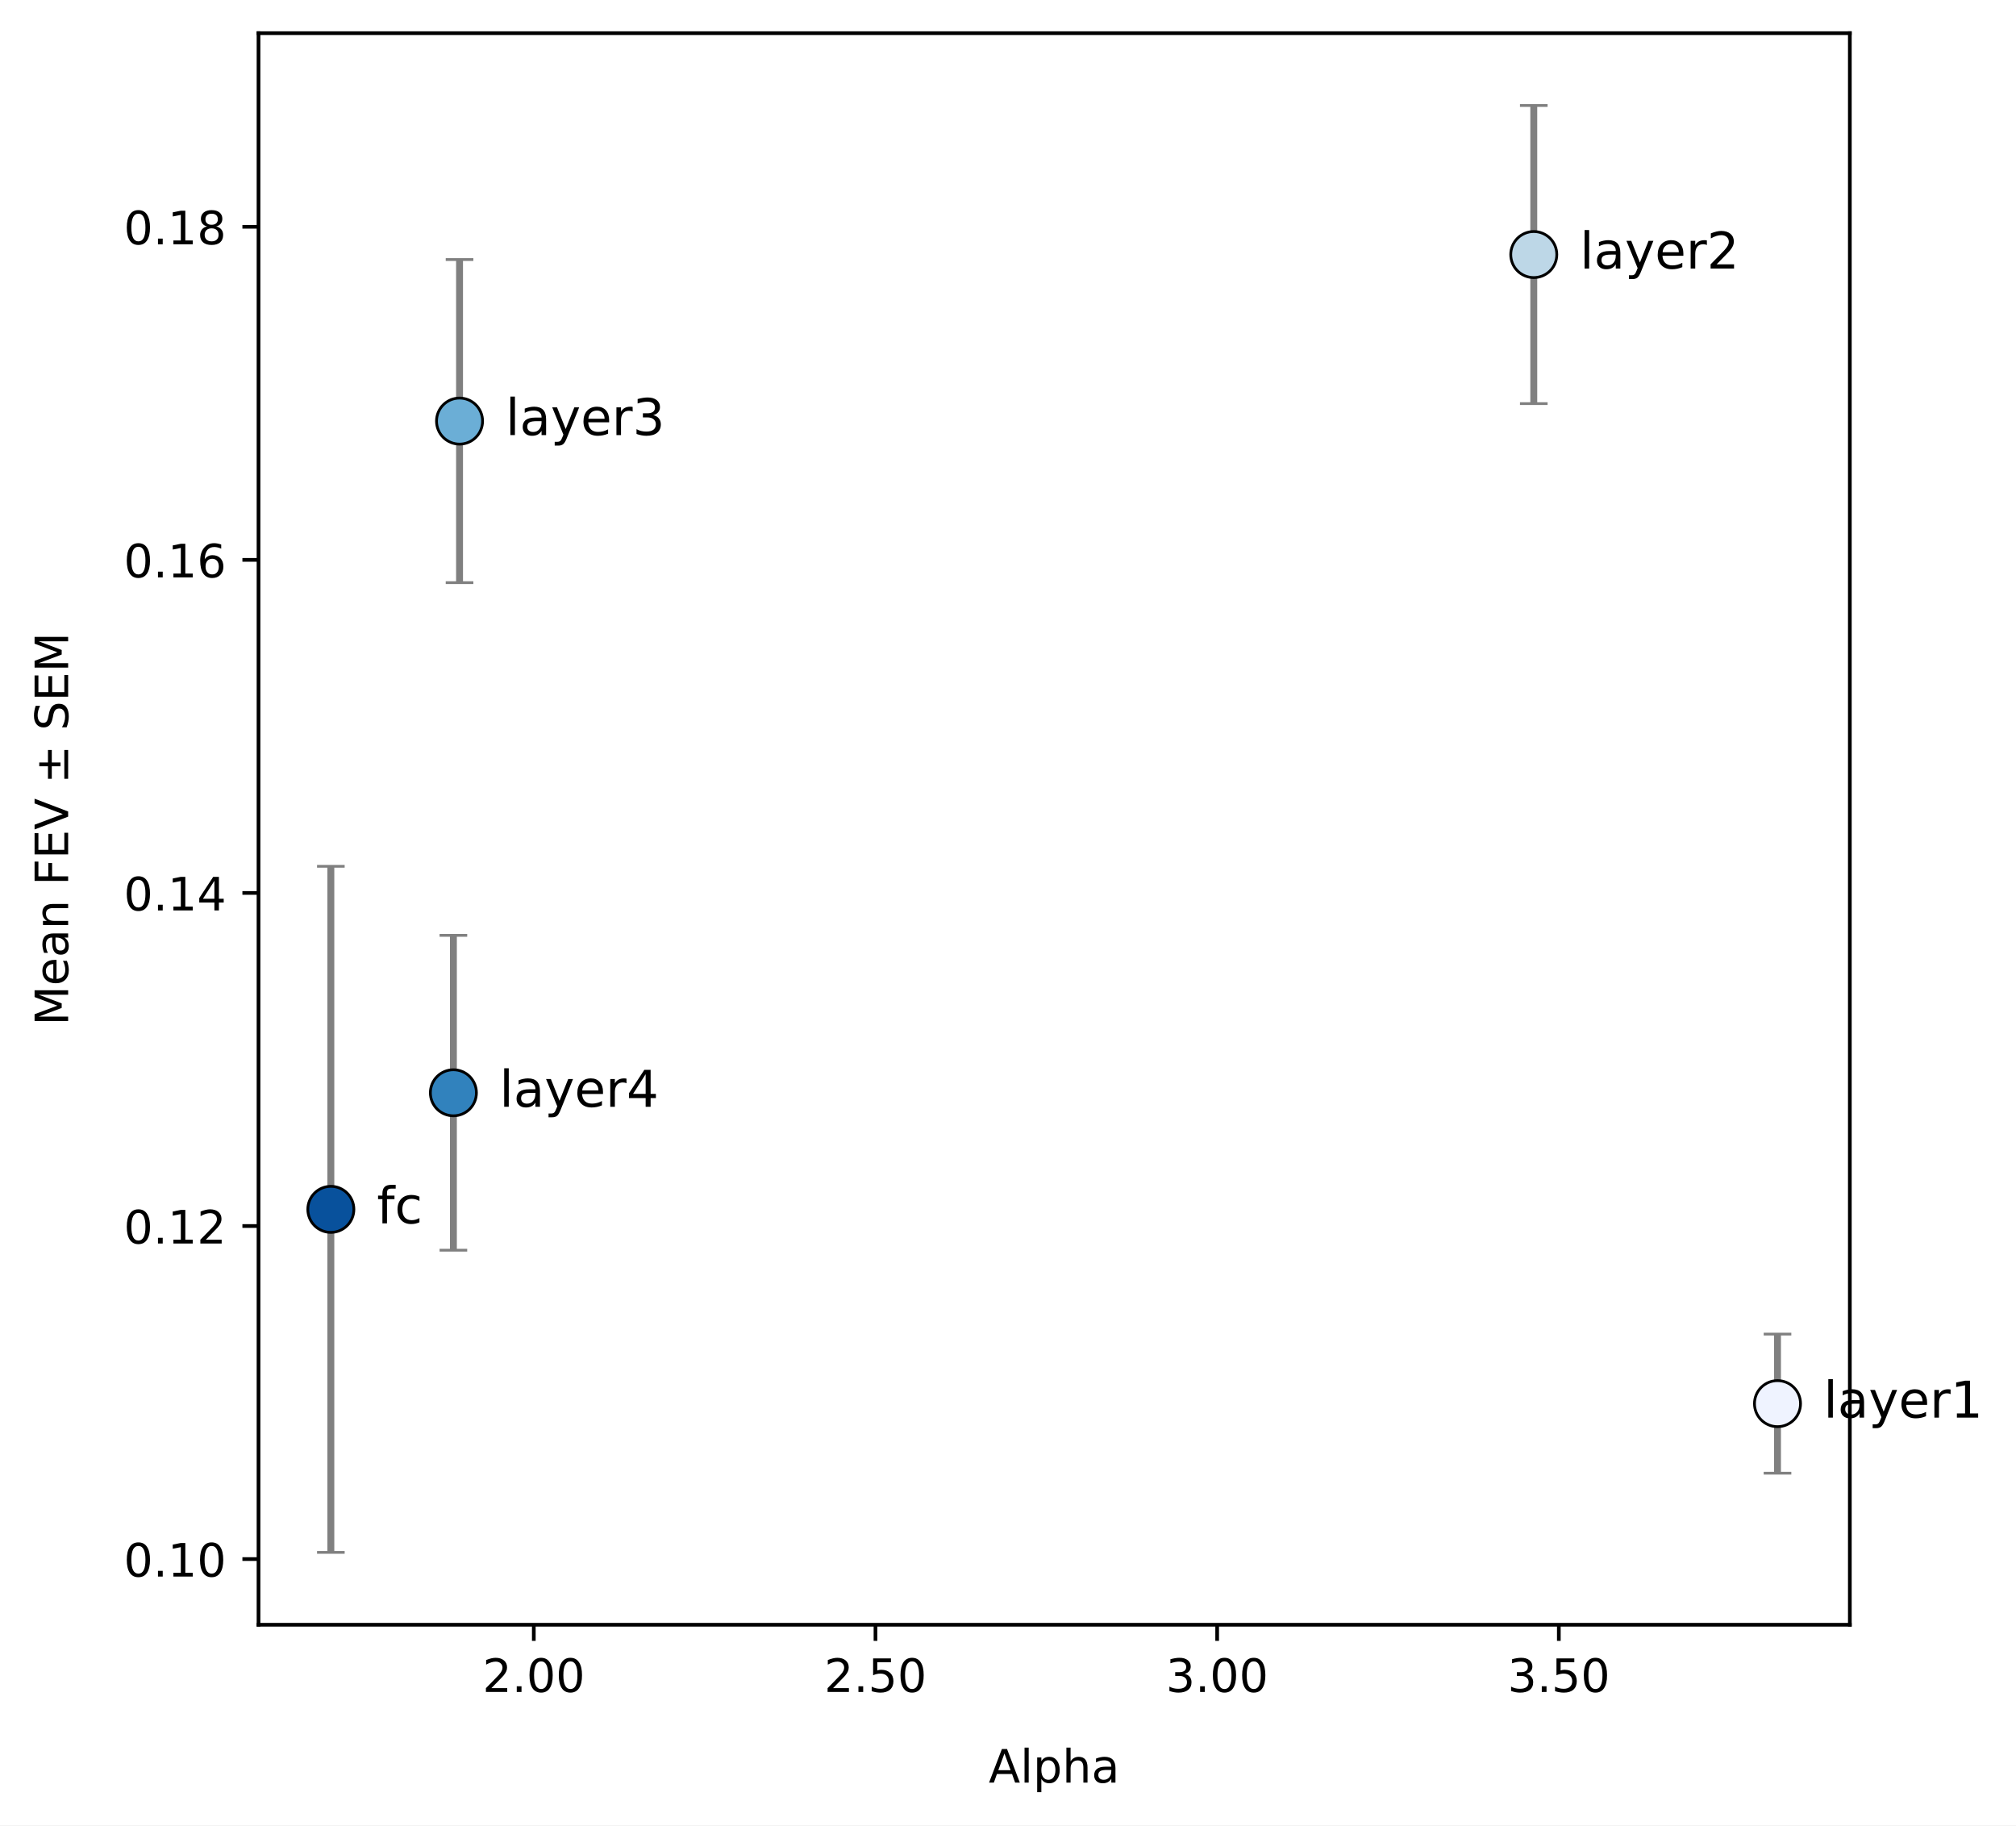
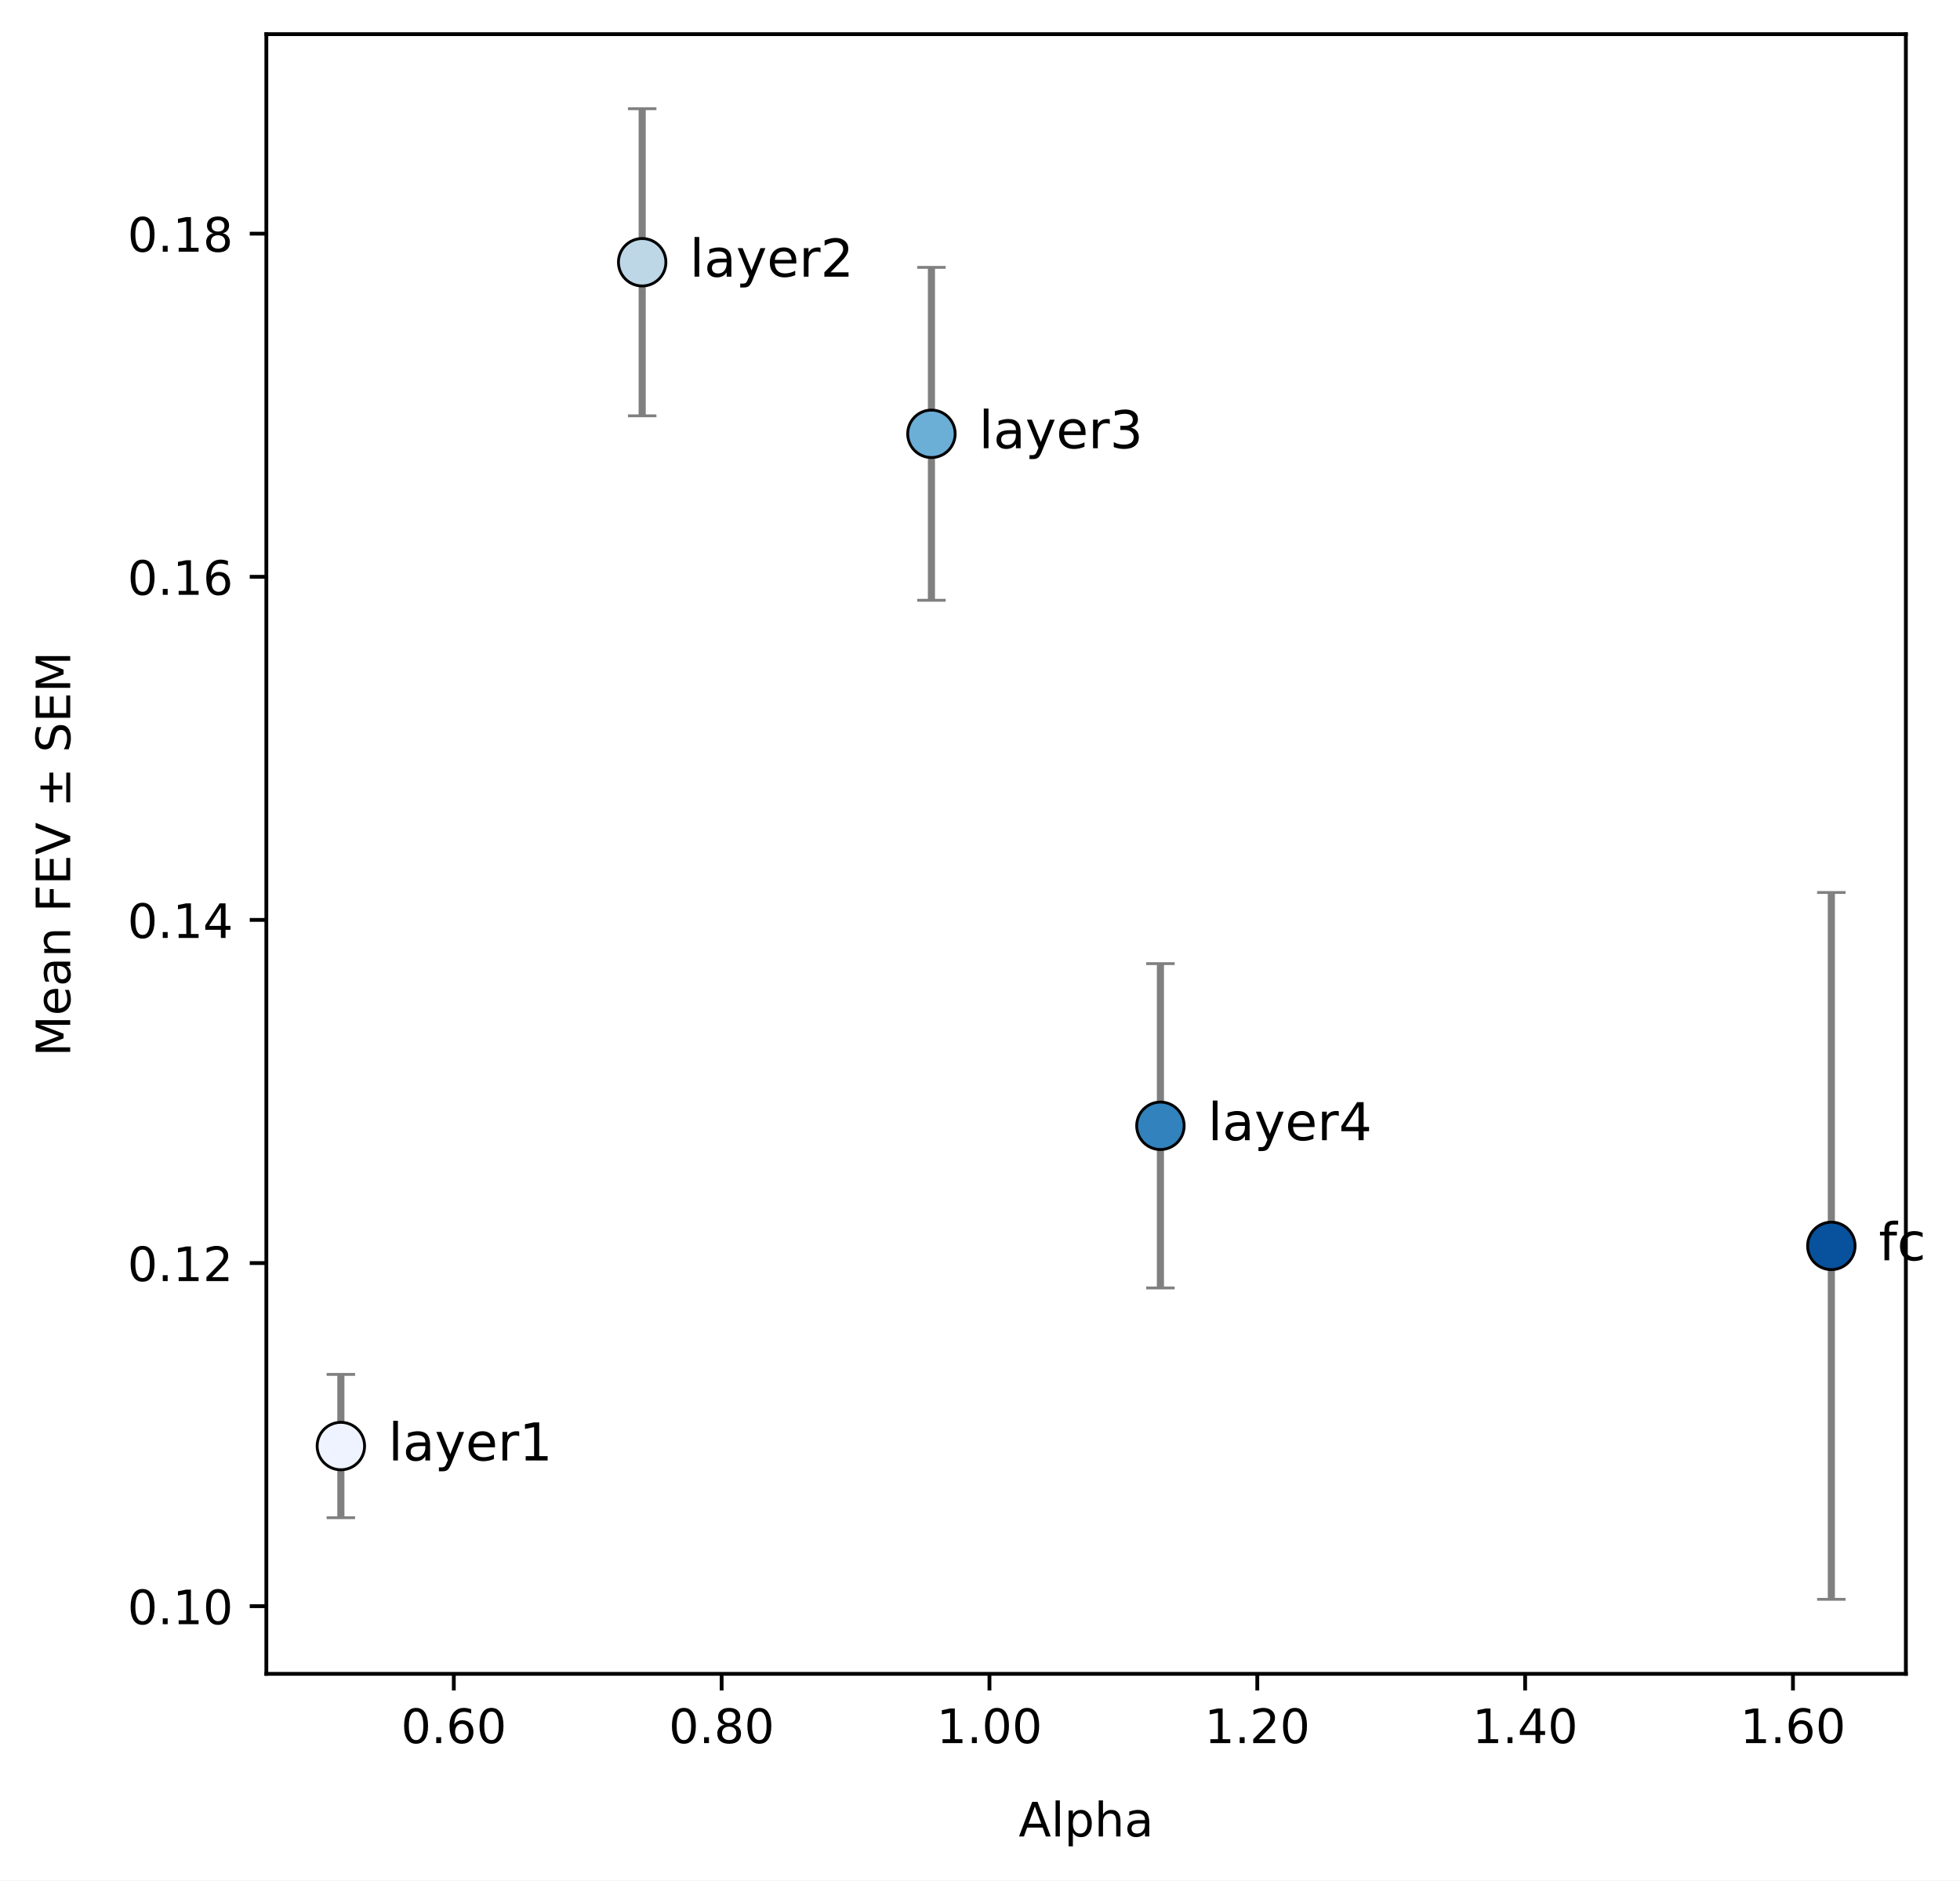
- <svg xmlns="http://www.w3.org/2000/svg" xmlns:xlink="http://www.w3.org/1999/xlink" width="437.831pt" height="396.356pt" viewBox="0 0 437.831 396.356" version="1.1">
+ <svg xmlns="http://www.w3.org/2000/svg" xmlns:xlink="http://www.w3.org/1999/xlink" width="413.155pt" height="396.356pt" viewBox="0 0 413.155 396.356" version="1.1">
  <defs>
    <style type="text/css">*{stroke-linejoin: round; stroke-linecap: butt}</style>
  </defs>
  <g id="figure_1">
    <g id="patch_1">
-       <path d="M 0 396.356  L 437.831 396.356  L 437.831 0  L 0 0  z " style="fill: #ffffff" />
+       <path d="M 0 396.356  L 413.155 396.356  L 413.155 0  L 0 0  z " style="fill: #ffffff" />
    </g>
    <g id="axes_1">
      <g id="patch_2">
        <path d="M 56.144 352.8  L 401.744 352.8  L 401.744 7.2  L 56.144 7.2  z " style="fill: #ffffff" />
      </g>
      <g id="matplotlib.axis_1">
        <g id="xtick_1">
          <g id="line2d_1">
            <defs>
-               <path id="m7435d69218" d="M 0 0  L 0 3.5  " style="stroke: #000000; stroke-width: 0.8" />
+               <path id="m29ac98812d" d="M 0 0  L 0 3.5  " style="stroke: #000000; stroke-width: 0.8" />
            </defs>
            <g>
-               <use xlink:href="#m7435d69218" x="115.93" y="352.8" style="stroke: #000000; stroke-width: 0.8" />
+               <use xlink:href="#m29ac98812d" x="95.659" y="352.8" style="stroke: #000000; stroke-width: 0.8" />
            </g>
          </g>
          <g id="text_1">
-             <g transform="translate(104.7975 367.3984) scale(0.1 -0.1)">
+             <g transform="translate(84.52596 367.3984) scale(0.1 -0.1)">
+               <defs>
+                 <path id="DejaVuSans-30" d="M 2034 4250  Q 1547 4250 1301 3770  Q 1056 3291 1056 2328  Q 1056 1369 1301 889  Q 1547 409 2034 409  Q 2525 409 2770 889  Q 3016 1369 3016 2328  Q 3016 3291 2770 3770  Q 2525 4250 2034 4250  z M 2034 4750  Q 2819 4750 3233 4129  Q 3647 3509 3647 2328  Q 3647 1150 3233 529  Q 2819 -91 2034 -91  Q 1250 -91 836 529  Q 422 1150 422 2328  Q 422 3509 836 4129  Q 1250 4750 2034 4750  z " transform="scale(0.015625)" />
+                 <path id="DejaVuSans-2e" d="M 684 794  L 1344 794  L 1344 0  L 684 0  L 684 794  z " transform="scale(0.015625)" />
+                 <path id="DejaVuSans-36" d="M 2113 2584  Q 1688 2584 1439 2293  Q 1191 2003 1191 1497  Q 1191 994 1439 701  Q 1688 409 2113 409  Q 2538 409 2786 701  Q 3034 994 3034 1497  Q 3034 2003 2786 2293  Q 2538 2584 2113 2584  z M 3366 4563  L 3366 3988  Q 3128 4100 2886 4159  Q 2644 4219 2406 4219  Q 1781 4219 1451 3797  Q 1122 3375 1075 2522  Q 1259 2794 1537 2939  Q 1816 3084 2150 3084  Q 2853 3084 3261 2657  Q 3669 2231 3669 1497  Q 3669 778 3244 343  Q 2819 -91 2113 -91  Q 1303 -91 875 529  Q 447 1150 447 2328  Q 447 3434 972 4092  Q 1497 4750 2381 4750  Q 2619 4750 2861 4703  Q 3103 4656 3366 4563  z " transform="scale(0.015625)" />
+               </defs>
+               <use xlink:href="#DejaVuSans-30" />
+               <use xlink:href="#DejaVuSans-2e" x="63.623" />
+               <use xlink:href="#DejaVuSans-36" x="95.41" />
+               <use xlink:href="#DejaVuSans-30" x="159.033" />
+             </g>
+           </g>
+         </g>
+         <g id="xtick_2">
+           <g id="line2d_2">
+             <g>
+               <use xlink:href="#m29ac98812d" x="152.116" y="352.8" style="stroke: #000000; stroke-width: 0.8" />
+             </g>
+           </g>
+           <g id="text_2">
+             <g transform="translate(140.9827 367.3984) scale(0.1 -0.1)">
+               <defs>
+                 <path id="DejaVuSans-38" d="M 2034 2216  Q 1584 2216 1326 1975  Q 1069 1734 1069 1313  Q 1069 891 1326 650  Q 1584 409 2034 409  Q 2484 409 2743 651  Q 3003 894 3003 1313  Q 3003 1734 2745 1975  Q 2488 2216 2034 2216  z M 1403 2484  Q 997 2584 770 2862  Q 544 3141 544 3541  Q 544 4100 942 4425  Q 1341 4750 2034 4750  Q 2731 4750 3128 4425  Q 3525 4100 3525 3541  Q 3525 3141 3298 2862  Q 3072 2584 2669 2484  Q 3125 2378 3379 2068  Q 3634 1759 3634 1313  Q 3634 634 3220 271  Q 2806 -91 2034 -91  Q 1263 -91 848 271  Q 434 634 434 1313  Q 434 1759 690 2068  Q 947 2378 1403 2484  z M 1172 3481  Q 1172 3119 1398 2916  Q 1625 2713 2034 2713  Q 2441 2713 2670 2916  Q 2900 3119 2900 3481  Q 2900 3844 2670 4047  Q 2441 4250 2034 4250  Q 1625 4250 1398 4047  Q 1172 3844 1172 3481  z " transform="scale(0.015625)" />
+               </defs>
+               <use xlink:href="#DejaVuSans-30" />
+               <use xlink:href="#DejaVuSans-2e" x="63.623" />
+               <use xlink:href="#DejaVuSans-38" x="95.41" />
+               <use xlink:href="#DejaVuSans-30" x="159.033" />
+             </g>
+           </g>
+         </g>
+         <g id="xtick_3">
+           <g id="line2d_3">
+             <g>
+               <use xlink:href="#m29ac98812d" x="208.572" y="352.8" style="stroke: #000000; stroke-width: 0.8" />
+             </g>
+           </g>
+           <g id="text_3">
+             <g transform="translate(197.4395 367.3984) scale(0.1 -0.1)">
+               <defs>
+                 <path id="DejaVuSans-31" d="M 794 531  L 1825 531  L 1825 4091  L 703 3866  L 703 4441  L 1819 4666  L 2450 4666  L 2450 531  L 3481 531  L 3481 0  L 794 0  L 794 531  z " transform="scale(0.015625)" />
+               </defs>
+               <use xlink:href="#DejaVuSans-31" />
+               <use xlink:href="#DejaVuSans-2e" x="63.623" />
+               <use xlink:href="#DejaVuSans-30" x="95.41" />
+               <use xlink:href="#DejaVuSans-30" x="159.033" />
+             </g>
+           </g>
+         </g>
+         <g id="xtick_4">
+           <g id="line2d_4">
+             <g>
+               <use xlink:href="#m29ac98812d" x="265.029" y="352.8" style="stroke: #000000; stroke-width: 0.8" />
+             </g>
+           </g>
+           <g id="text_4">
+             <g transform="translate(253.8962 367.3984) scale(0.1 -0.1)">
              <defs>
                <path id="DejaVuSans-32" d="M 1228 531  L 3431 531  L 3431 0  L 469 0  L 469 531  Q 828 903 1448 1529  Q 2069 2156 2228 2338  Q 2531 2678 2651 2914  Q 2772 3150 2772 3378  Q 2772 3750 2511 3984  Q 2250 4219 1831 4219  Q 1534 4219 1204 4116  Q 875 4013 500 3803  L 500 4441  Q 881 4594 1212 4672  Q 1544 4750 1819 4750  Q 2544 4750 2975 4387  Q 3406 4025 3406 3419  Q 3406 3131 3298 2873  Q 3191 2616 2906 2266  Q 2828 2175 2409 1742  Q 1991 1309 1228 531  z " transform="scale(0.015625)" />
-                 <path id="DejaVuSans-2e" d="M 684 794  L 1344 794  L 1344 0  L 684 0  L 684 794  z " transform="scale(0.015625)" />
-                 <path id="DejaVuSans-30" d="M 2034 4250  Q 1547 4250 1301 3770  Q 1056 3291 1056 2328  Q 1056 1369 1301 889  Q 1547 409 2034 409  Q 2525 409 2770 889  Q 3016 1369 3016 2328  Q 3016 3291 2770 3770  Q 2525 4250 2034 4250  z M 2034 4750  Q 2819 4750 3233 4129  Q 3647 3509 3647 2328  Q 3647 1150 3233 529  Q 2819 -91 2034 -91  Q 1250 -91 836 529  Q 422 1150 422 2328  Q 422 3509 836 4129  Q 1250 4750 2034 4750  z " transform="scale(0.015625)" />
              </defs>
-               <use xlink:href="#DejaVuSans-32" />
-               <use xlink:href="#DejaVuSans-2e" x="63.623" />
-               <use xlink:href="#DejaVuSans-30" x="95.41" />
-               <use xlink:href="#DejaVuSans-30" x="159.033" />
-             </g>
-           </g>
-         </g>
-         <g id="xtick_2">
-           <g id="line2d_2">
-             <g>
-               <use xlink:href="#m7435d69218" x="190.135" y="352.8" style="stroke: #000000; stroke-width: 0.8" />
-             </g>
-           </g>
-           <g id="text_2">
-             <g transform="translate(179.002 367.3984) scale(0.1 -0.1)">
+               <use xlink:href="#DejaVuSans-31" />
+               <use xlink:href="#DejaVuSans-2e" x="63.623" />
+               <use xlink:href="#DejaVuSans-32" x="95.41" />
+               <use xlink:href="#DejaVuSans-30" x="159.033" />
+             </g>
+           </g>
+         </g>
+         <g id="xtick_5">
+           <g id="line2d_5">
+             <g>
+               <use xlink:href="#m29ac98812d" x="321.486" y="352.8" style="stroke: #000000; stroke-width: 0.8" />
+             </g>
+           </g>
+           <g id="text_5">
+             <g transform="translate(310.353 367.3984) scale(0.1 -0.1)">
              <defs>
-                 <path id="DejaVuSans-35" d="M 691 4666  L 3169 4666  L 3169 4134  L 1269 4134  L 1269 2991  Q 1406 3038 1543 3061  Q 1681 3084 1819 3084  Q 2600 3084 3056 2656  Q 3513 2228 3513 1497  Q 3513 744 3044 326  Q 2575 -91 1722 -91  Q 1428 -91 1123 -41  Q 819 9 494 109  L 494 744  Q 775 591 1075 516  Q 1375 441 1709 441  Q 2250 441 2565 725  Q 2881 1009 2881 1497  Q 2881 1984 2565 2268  Q 2250 2553 1709 2553  Q 1456 2553 1204 2497  Q 953 2441 691 2322  L 691 4666  z " transform="scale(0.015625)" />
+                 <path id="DejaVuSans-34" d="M 2419 4116  L 825 1625  L 2419 1625  L 2419 4116  z M 2253 4666  L 3047 4666  L 3047 1625  L 3713 1625  L 3713 1100  L 3047 1100  L 3047 0  L 2419 0  L 2419 1100  L 313 1100  L 313 1709  L 2253 4666  z " transform="scale(0.015625)" />
              </defs>
-               <use xlink:href="#DejaVuSans-32" />
-               <use xlink:href="#DejaVuSans-2e" x="63.623" />
-               <use xlink:href="#DejaVuSans-35" x="95.41" />
-               <use xlink:href="#DejaVuSans-30" x="159.033" />
-             </g>
-           </g>
-         </g>
-         <g id="xtick_3">
-           <g id="line2d_3">
-             <g>
-               <use xlink:href="#m7435d69218" x="264.339" y="352.8" style="stroke: #000000; stroke-width: 0.8" />
-             </g>
-           </g>
-           <g id="text_3">
-             <g transform="translate(253.2065 367.3984) scale(0.1 -0.1)">
-               <defs>
-                 <path id="DejaVuSans-33" d="M 2597 2516  Q 3050 2419 3304 2112  Q 3559 1806 3559 1356  Q 3559 666 3084 287  Q 2609 -91 1734 -91  Q 1441 -91 1130 -33  Q 819 25 488 141  L 488 750  Q 750 597 1062 519  Q 1375 441 1716 441  Q 2309 441 2620 675  Q 2931 909 2931 1356  Q 2931 1769 2642 2001  Q 2353 2234 1838 2234  L 1294 2234  L 1294 2753  L 1863 2753  Q 2328 2753 2575 2939  Q 2822 3125 2822 3475  Q 2822 3834 2567 4026  Q 2313 4219 1838 4219  Q 1578 4219 1281 4162  Q 984 4106 628 3988  L 628 4550  Q 988 4650 1302 4700  Q 1616 4750 1894 4750  Q 2613 4750 3031 4423  Q 3450 4097 3450 3541  Q 3450 3153 3228 2886  Q 3006 2619 2597 2516  z " transform="scale(0.015625)" />
-               </defs>
-               <use xlink:href="#DejaVuSans-33" />
-               <use xlink:href="#DejaVuSans-2e" x="63.623" />
-               <use xlink:href="#DejaVuSans-30" x="95.41" />
-               <use xlink:href="#DejaVuSans-30" x="159.033" />
-             </g>
-           </g>
-         </g>
-         <g id="xtick_4">
-           <g id="line2d_4">
-             <g>
-               <use xlink:href="#m7435d69218" x="338.544" y="352.8" style="stroke: #000000; stroke-width: 0.8" />
-             </g>
-           </g>
-           <g id="text_4">
-             <g transform="translate(327.411 367.3984) scale(0.1 -0.1)">
-               <use xlink:href="#DejaVuSans-33" />
-               <use xlink:href="#DejaVuSans-2e" x="63.623" />
-               <use xlink:href="#DejaVuSans-35" x="95.41" />
-               <use xlink:href="#DejaVuSans-30" x="159.033" />
-             </g>
-           </g>
-         </g>
-         <g id="text_5">
+               <use xlink:href="#DejaVuSans-31" />
+               <use xlink:href="#DejaVuSans-2e" x="63.623" />
+               <use xlink:href="#DejaVuSans-34" x="95.41" />
+               <use xlink:href="#DejaVuSans-30" x="159.033" />
+             </g>
+           </g>
+         </g>
+         <g id="xtick_6">
+           <g id="line2d_6">
+             <g>
+               <use xlink:href="#m29ac98812d" x="377.943" y="352.8" style="stroke: #000000; stroke-width: 0.8" />
+             </g>
+           </g>
+           <g id="text_6">
+             <g transform="translate(366.8097 367.3984) scale(0.1 -0.1)">
+               <use xlink:href="#DejaVuSans-31" />
+               <use xlink:href="#DejaVuSans-2e" x="63.623" />
+               <use xlink:href="#DejaVuSans-36" x="95.41" />
+               <use xlink:href="#DejaVuSans-30" x="159.033" />
+             </g>
+           </g>
+         </g>
+         <g id="text_7">
          <g transform="translate(214.7273 387.0766) scale(0.1 -0.1)">
            <defs>
              <path id="DejaVuSans-41" d="M 2188 4044  L 1331 1722  L 3047 1722  L 2188 4044  z M 1831 4666  L 2547 4666  L 4325 0  L 3669 0  L 3244 1197  L 1141 1197  L 716 0  L 50 0  L 1831 4666  z " transform="scale(0.015625)" />
              <path id="DejaVuSans-6c" d="M 603 4863  L 1178 4863  L 1178 0  L 603 0  L 603 4863  z " transform="scale(0.015625)" />
              <path id="DejaVuSans-70" d="M 1159 525  L 1159 -1331  L 581 -1331  L 581 3500  L 1159 3500  L 1159 2969  Q 1341 3281 1617 3432  Q 1894 3584 2278 3584  Q 2916 3584 3314 3078  Q 3713 2572 3713 1747  Q 3713 922 3314 415  Q 2916 -91 2278 -91  Q 1894 -91 1617 61  Q 1341 213 1159 525  z M 3116 1747  Q 3116 2381 2855 2742  Q 2594 3103 2138 3103  Q 1681 3103 1420 2742  Q 1159 2381 1159 1747  Q 1159 1113 1420 752  Q 1681 391 2138 391  Q 2594 391 2855 752  Q 3116 1113 3116 1747  z " transform="scale(0.015625)" />
              <path id="DejaVuSans-68" d="M 3513 2113  L 3513 0  L 2938 0  L 2938 2094  Q 2938 2591 2744 2837  Q 2550 3084 2163 3084  Q 1697 3084 1428 2787  Q 1159 2491 1159 1978  L 1159 0  L 581 0  L 581 4863  L 1159 4863  L 1159 2956  Q 1366 3272 1645 3428  Q 1925 3584 2291 3584  Q 2894 3584 3203 3211  Q 3513 2838 3513 2113  z " transform="scale(0.015625)" />
              <path id="DejaVuSans-61" d="M 2194 1759  Q 1497 1759 1228 1600  Q 959 1441 959 1056  Q 959 750 1161 570  Q 1363 391 1709 391  Q 2188 391 2477 730  Q 2766 1069 2766 1631  L 2766 1759  L 2194 1759  z M 3341 1997  L 3341 0  L 2766 0  L 2766 531  Q 2569 213 2275 61  Q 1981 -91 1556 -91  Q 1019 -91 701 211  Q 384 513 384 1019  Q 384 1609 779 1909  Q 1175 2209 1959 2209  L 2766 2209  L 2766 2266  Q 2766 2663 2505 2880  Q 2244 3097 1772 3097  Q 1472 3097 1187 3025  Q 903 2953 641 2809  L 641 3341  Q 956 3463 1253 3523  Q 1550 3584 1831 3584  Q 2591 3584 2966 3190  Q 3341 2797 3341 1997  z " transform="scale(0.015625)" />
            </defs>
            <use xlink:href="#DejaVuSans-41" />
            <use xlink:href="#DejaVuSans-6c" x="68.408" />
            <use xlink:href="#DejaVuSans-70" x="96.191" />
            <use xlink:href="#DejaVuSans-68" x="159.668" />
            <use xlink:href="#DejaVuSans-61" x="223.047" />
          </g>
        </g>
      </g>
      <g id="matplotlib.axis_2">
        <g id="ytick_1">
-           <g id="line2d_5">
+           <g id="line2d_7">
            <defs>
-               <path id="m7dc69a74c2" d="M 0 0  L -3.5 0  " style="stroke: #000000; stroke-width: 0.8" />
+               <path id="m027b18e2da" d="M 0 0  L -3.5 0  " style="stroke: #000000; stroke-width: 0.8" />
            </defs>
            <g>
-               <use xlink:href="#m7dc69a74c2" x="56.144" y="338.54" style="stroke: #000000; stroke-width: 0.8" />
-             </g>
-           </g>
-           <g id="text_6">
+               <use xlink:href="#m027b18e2da" x="56.144" y="338.54" style="stroke: #000000; stroke-width: 0.8" />
+             </g>
+           </g>
+           <g id="text_8">
            <g transform="translate(26.87813 342.3389) scale(0.1 -0.1)">
-               <defs>
-                 <path id="DejaVuSans-31" d="M 794 531  L 1825 531  L 1825 4091  L 703 3866  L 703 4441  L 1819 4666  L 2450 4666  L 2450 531  L 3481 531  L 3481 0  L 794 0  L 794 531  z " transform="scale(0.015625)" />
-               </defs>
              <use xlink:href="#DejaVuSans-30" />
              <use xlink:href="#DejaVuSans-2e" x="63.623" />
              <use xlink:href="#DejaVuSans-31" x="95.41" />
              <use xlink:href="#DejaVuSans-30" x="159.033" />
            </g>
          </g>
        </g>
        <g id="ytick_2">
-           <g id="line2d_6">
-             <g>
-               <use xlink:href="#m7dc69a74c2" x="56.144" y="266.217" style="stroke: #000000; stroke-width: 0.8" />
-             </g>
-           </g>
-           <g id="text_7">
+           <g id="line2d_8">
+             <g>
+               <use xlink:href="#m027b18e2da" x="56.144" y="266.217" style="stroke: #000000; stroke-width: 0.8" />
+             </g>
+           </g>
+           <g id="text_9">
            <g transform="translate(26.87813 270.0161) scale(0.1 -0.1)">
              <use xlink:href="#DejaVuSans-30" />
              <use xlink:href="#DejaVuSans-2e" x="63.623" />
              <use xlink:href="#DejaVuSans-31" x="95.41" />
              <use xlink:href="#DejaVuSans-32" x="159.033" />
            </g>
          </g>
        </g>
        <g id="ytick_3">
-           <g id="line2d_7">
-             <g>
-               <use xlink:href="#m7dc69a74c2" x="56.144" y="193.894" style="stroke: #000000; stroke-width: 0.8" />
-             </g>
-           </g>
-           <g id="text_8">
+           <g id="line2d_9">
+             <g>
+               <use xlink:href="#m027b18e2da" x="56.144" y="193.894" style="stroke: #000000; stroke-width: 0.8" />
+             </g>
+           </g>
+           <g id="text_10">
            <g transform="translate(26.87813 197.6933) scale(0.1 -0.1)">
-               <defs>
-                 <path id="DejaVuSans-34" d="M 2419 4116  L 825 1625  L 2419 1625  L 2419 4116  z M 2253 4666  L 3047 4666  L 3047 1625  L 3713 1625  L 3713 1100  L 3047 1100  L 3047 0  L 2419 0  L 2419 1100  L 313 1100  L 313 1709  L 2253 4666  z " transform="scale(0.015625)" />
-               </defs>
              <use xlink:href="#DejaVuSans-30" />
              <use xlink:href="#DejaVuSans-2e" x="63.623" />
              <use xlink:href="#DejaVuSans-31" x="95.41" />
              <use xlink:href="#DejaVuSans-34" x="159.033" />
            </g>
          </g>
        </g>
        <g id="ytick_4">
-           <g id="line2d_8">
-             <g>
-               <use xlink:href="#m7dc69a74c2" x="56.144" y="121.571" style="stroke: #000000; stroke-width: 0.8" />
-             </g>
-           </g>
-           <g id="text_9">
+           <g id="line2d_10">
+             <g>
+               <use xlink:href="#m027b18e2da" x="56.144" y="121.571" style="stroke: #000000; stroke-width: 0.8" />
+             </g>
+           </g>
+           <g id="text_11">
            <g transform="translate(26.87813 125.3704) scale(0.1 -0.1)">
-               <defs>
-                 <path id="DejaVuSans-36" d="M 2113 2584  Q 1688 2584 1439 2293  Q 1191 2003 1191 1497  Q 1191 994 1439 701  Q 1688 409 2113 409  Q 2538 409 2786 701  Q 3034 994 3034 1497  Q 3034 2003 2786 2293  Q 2538 2584 2113 2584  z M 3366 4563  L 3366 3988  Q 3128 4100 2886 4159  Q 2644 4219 2406 4219  Q 1781 4219 1451 3797  Q 1122 3375 1075 2522  Q 1259 2794 1537 2939  Q 1816 3084 2150 3084  Q 2853 3084 3261 2657  Q 3669 2231 3669 1497  Q 3669 778 3244 343  Q 2819 -91 2113 -91  Q 1303 -91 875 529  Q 447 1150 447 2328  Q 447 3434 972 4092  Q 1497 4750 2381 4750  Q 2619 4750 2861 4703  Q 3103 4656 3366 4563  z " transform="scale(0.015625)" />
-               </defs>
              <use xlink:href="#DejaVuSans-30" />
              <use xlink:href="#DejaVuSans-2e" x="63.623" />
              <use xlink:href="#DejaVuSans-31" x="95.41" />
              <use xlink:href="#DejaVuSans-36" x="159.033" />
            </g>
          </g>
        </g>
        <g id="ytick_5">
-           <g id="line2d_9">
-             <g>
-               <use xlink:href="#m7dc69a74c2" x="56.144" y="49.248" style="stroke: #000000; stroke-width: 0.8" />
-             </g>
-           </g>
-           <g id="text_10">
+           <g id="line2d_11">
+             <g>
+               <use xlink:href="#m027b18e2da" x="56.144" y="49.248" style="stroke: #000000; stroke-width: 0.8" />
+             </g>
+           </g>
+           <g id="text_12">
            <g transform="translate(26.87813 53.04761) scale(0.1 -0.1)">
-               <defs>
-                 <path id="DejaVuSans-38" d="M 2034 2216  Q 1584 2216 1326 1975  Q 1069 1734 1069 1313  Q 1069 891 1326 650  Q 1584 409 2034 409  Q 2484 409 2743 651  Q 3003 894 3003 1313  Q 3003 1734 2745 1975  Q 2488 2216 2034 2216  z M 1403 2484  Q 997 2584 770 2862  Q 544 3141 544 3541  Q 544 4100 942 4425  Q 1341 4750 2034 4750  Q 2731 4750 3128 4425  Q 3525 4100 3525 3541  Q 3525 3141 3298 2862  Q 3072 2584 2669 2484  Q 3125 2378 3379 2068  Q 3634 1759 3634 1313  Q 3634 634 3220 271  Q 2806 -91 2034 -91  Q 1263 -91 848 271  Q 434 634 434 1313  Q 434 1759 690 2068  Q 947 2378 1403 2484  z M 1172 3481  Q 1172 3119 1398 2916  Q 1625 2713 2034 2713  Q 2441 2713 2670 2916  Q 2900 3119 2900 3481  Q 2900 3844 2670 4047  Q 2441 4250 2034 4250  Q 1625 4250 1398 4047  Q 1172 3844 1172 3481  z " transform="scale(0.015625)" />
-               </defs>
              <use xlink:href="#DejaVuSans-30" />
              <use xlink:href="#DejaVuSans-2e" x="63.623" />
              <use xlink:href="#DejaVuSans-31" x="95.41" />
              <use xlink:href="#DejaVuSans-38" x="159.033" />
            </g>
          </g>
        </g>
-         <g id="text_11">
+         <g id="text_13">
          <g transform="translate(14.79844 222.6836) rotate(-90) scale(0.1 -0.1)">
            <defs>
              <path id="DejaVuSans-4d" d="M 628 4666  L 1569 4666  L 2759 1491  L 3956 4666  L 4897 4666  L 4897 0  L 4281 0  L 4281 4097  L 3078 897  L 2444 897  L 1241 4097  L 1241 0  L 628 0  L 628 4666  z " transform="scale(0.015625)" />
              <path id="DejaVuSans-65" d="M 3597 1894  L 3597 1613  L 953 1613  Q 991 1019 1311 708  Q 1631 397 2203 397  Q 2534 397 2845 478  Q 3156 559 3463 722  L 3463 178  Q 3153 47 2828 -22  Q 2503 -91 2169 -91  Q 1331 -91 842 396  Q 353 884 353 1716  Q 353 2575 817 3079  Q 1281 3584 2069 3584  Q 2775 3584 3186 3129  Q 3597 2675 3597 1894  z M 3022 2063  Q 3016 2534 2758 2815  Q 2500 3097 2075 3097  Q 1594 3097 1305 2825  Q 1016 2553 972 2059  L 3022 2063  z " transform="scale(0.015625)" />
              <path id="DejaVuSans-6e" d="M 3513 2113  L 3513 0  L 2938 0  L 2938 2094  Q 2938 2591 2744 2837  Q 2550 3084 2163 3084  Q 1697 3084 1428 2787  Q 1159 2491 1159 1978  L 1159 0  L 581 0  L 581 3500  L 1159 3500  L 1159 2956  Q 1366 3272 1645 3428  Q 1925 3584 2291 3584  Q 2894 3584 3203 3211  Q 3513 2838 3513 2113  z " transform="scale(0.015625)" />
              <path id="DejaVuSans-20" transform="scale(0.015625)" />
              <path id="DejaVuSans-46" d="M 628 4666  L 3309 4666  L 3309 4134  L 1259 4134  L 1259 2759  L 3109 2759  L 3109 2228  L 1259 2228  L 1259 0  L 628 0  L 628 4666  z " transform="scale(0.015625)" />
              <path id="DejaVuSans-45" d="M 628 4666  L 3578 4666  L 3578 4134  L 1259 4134  L 1259 2753  L 3481 2753  L 3481 2222  L 1259 2222  L 1259 531  L 3634 531  L 3634 0  L 628 0  L 628 4666  z " transform="scale(0.015625)" />
              <path id="DejaVuSans-56" d="M 1831 0  L 50 4666  L 709 4666  L 2188 738  L 3669 4666  L 4325 4666  L 2547 0  L 1831 0  z " transform="scale(0.015625)" />
              <path id="DejaVuSans-b1" d="M 2944 4013  L 2944 2803  L 4684 2803  L 4684 2272  L 2944 2272  L 2944 1063  L 2419 1063  L 2419 2272  L 678 2272  L 678 2803  L 2419 2803  L 2419 4013  L 2944 4013  z M 678 531  L 4684 531  L 4684 0  L 678 0  L 678 531  z " transform="scale(0.015625)" />
              <path id="DejaVuSans-53" d="M 3425 4513  L 3425 3897  Q 3066 4069 2747 4153  Q 2428 4238 2131 4238  Q 1616 4238 1336 4038  Q 1056 3838 1056 3469  Q 1056 3159 1242 3001  Q 1428 2844 1947 2747  L 2328 2669  Q 3034 2534 3370 2195  Q 3706 1856 3706 1288  Q 3706 609 3251 259  Q 2797 -91 1919 -91  Q 1588 -91 1214 -16  Q 841 59 441 206  L 441 856  Q 825 641 1194 531  Q 1563 422 1919 422  Q 2459 422 2753 634  Q 3047 847 3047 1241  Q 3047 1584 2836 1778  Q 2625 1972 2144 2069  L 1759 2144  Q 1053 2284 737 2584  Q 422 2884 422 3419  Q 422 4038 858 4394  Q 1294 4750 2059 4750  Q 2388 4750 2728 4690  Q 3069 4631 3425 4513  z " transform="scale(0.015625)" />
            </defs>
            <use xlink:href="#DejaVuSans-4d" />
            <use xlink:href="#DejaVuSans-65" x="86.279" />
            <use xlink:href="#DejaVuSans-61" x="147.803" />
            <use xlink:href="#DejaVuSans-6e" x="209.082" />
            <use xlink:href="#DejaVuSans-20" x="272.461" />
            <use xlink:href="#DejaVuSans-46" x="304.248" />
            <use xlink:href="#DejaVuSans-45" x="361.768" />
            <use xlink:href="#DejaVuSans-56" x="424.951" />
            <use xlink:href="#DejaVuSans-20" x="493.359" />
            <use xlink:href="#DejaVuSans-b1" x="525.146" />
            <use xlink:href="#DejaVuSans-20" x="608.936" />
            <use xlink:href="#DejaVuSans-53" x="640.723" />
            <use xlink:href="#DejaVuSans-45" x="704.199" />
            <use xlink:href="#DejaVuSans-4d" x="767.383" />
          </g>
        </g>
      </g>
      <g id="LineCollection_1">
-         <path d="M 71.853 337.091  L 71.853 188.111  " clip-path="url(#p4080b1306e)" style="fill: none; stroke: #808080; stroke-width: 1.5" />
-       </g>
-       <g id="line2d_10">
-         <defs>
-           <path id="m4ea7c88056" d="M 3 0  L -3 -0  " style="stroke: #808080; stroke-width: 0.6" />
-         </defs>
-         <g clip-path="url(#p4080b1306e)">
-           <use xlink:href="#m4ea7c88056" x="71.853" y="337.091" style="fill: #808080; stroke: #808080; stroke-width: 0.6" />
-         </g>
-       </g>
-       <g id="line2d_11">
-         <g clip-path="url(#p4080b1306e)">
-           <use xlink:href="#m4ea7c88056" x="71.853" y="188.111" style="fill: #808080; stroke: #808080; stroke-width: 0.6" />
+         <path d="M 386.035 337.091  L 386.035 188.111  " clip-path="url(#p659bc7c166)" style="fill: none; stroke: #808080; stroke-width: 1.5" />
+       </g>
+       <g id="line2d_12">
+         <defs>
+           <path id="mceffbd4d63" d="M 3 0  L -3 -0  " style="stroke: #808080; stroke-width: 0.6" />
+         </defs>
+         <g clip-path="url(#p659bc7c166)">
+           <use xlink:href="#mceffbd4d63" x="386.035" y="337.091" style="fill: #808080; stroke: #808080; stroke-width: 0.6" />
+         </g>
+       </g>
+       <g id="line2d_13">
+         <g clip-path="url(#p659bc7c166)">
+           <use xlink:href="#mceffbd4d63" x="386.035" y="188.111" style="fill: #808080; stroke: #808080; stroke-width: 0.6" />
        </g>
      </g>
      <g id="LineCollection_2">
-         <path d="M 386.035 319.892  L 386.035 289.686  " clip-path="url(#p4080b1306e)" style="fill: none; stroke: #808080; stroke-width: 1.5" />
-       </g>
-       <g id="line2d_12">
-         <g clip-path="url(#p4080b1306e)">
-           <use xlink:href="#m4ea7c88056" x="386.035" y="319.892" style="fill: #808080; stroke: #808080; stroke-width: 0.6" />
-         </g>
-       </g>
-       <g id="line2d_13">
-         <g clip-path="url(#p4080b1306e)">
-           <use xlink:href="#m4ea7c88056" x="386.035" y="289.686" style="fill: #808080; stroke: #808080; stroke-width: 0.6" />
+         <path d="M 71.853 319.892  L 71.853 289.686  " clip-path="url(#p659bc7c166)" style="fill: none; stroke: #808080; stroke-width: 1.5" />
+       </g>
+       <g id="line2d_14">
+         <g clip-path="url(#p659bc7c166)">
+           <use xlink:href="#mceffbd4d63" x="71.853" y="319.892" style="fill: #808080; stroke: #808080; stroke-width: 0.6" />
+         </g>
+       </g>
+       <g id="line2d_15">
+         <g clip-path="url(#p659bc7c166)">
+           <use xlink:href="#mceffbd4d63" x="71.853" y="289.686" style="fill: #808080; stroke: #808080; stroke-width: 0.6" />
        </g>
      </g>
      <g id="LineCollection_3">
-         <path d="M 333.102 87.642  L 333.102 22.909  " clip-path="url(#p4080b1306e)" style="fill: none; stroke: #808080; stroke-width: 1.5" />
-       </g>
-       <g id="line2d_14">
-         <g clip-path="url(#p4080b1306e)">
-           <use xlink:href="#m4ea7c88056" x="333.102" y="87.642" style="fill: #808080; stroke: #808080; stroke-width: 0.6" />
-         </g>
-       </g>
-       <g id="line2d_15">
-         <g clip-path="url(#p4080b1306e)">
-           <use xlink:href="#m4ea7c88056" x="333.102" y="22.909" style="fill: #808080; stroke: #808080; stroke-width: 0.6" />
+         <path d="M 135.367 87.642  L 135.367 22.909  " clip-path="url(#p659bc7c166)" style="fill: none; stroke: #808080; stroke-width: 1.5" />
+       </g>
+       <g id="line2d_16">
+         <g clip-path="url(#p659bc7c166)">
+           <use xlink:href="#mceffbd4d63" x="135.367" y="87.642" style="fill: #808080; stroke: #808080; stroke-width: 0.6" />
+         </g>
+       </g>
+       <g id="line2d_17">
+         <g clip-path="url(#p659bc7c166)">
+           <use xlink:href="#mceffbd4d63" x="135.367" y="22.909" style="fill: #808080; stroke: #808080; stroke-width: 0.6" />
        </g>
      </g>
      <g id="LineCollection_4">
-         <path d="M 99.803 126.517  L 99.803 56.356  " clip-path="url(#p4080b1306e)" style="fill: none; stroke: #808080; stroke-width: 1.5" />
-       </g>
-       <g id="line2d_16">
-         <g clip-path="url(#p4080b1306e)">
-           <use xlink:href="#m4ea7c88056" x="99.803" y="126.517" style="fill: #808080; stroke: #808080; stroke-width: 0.6" />
-         </g>
-       </g>
-       <g id="line2d_17">
-         <g clip-path="url(#p4080b1306e)">
-           <use xlink:href="#m4ea7c88056" x="99.803" y="56.356" style="fill: #808080; stroke: #808080; stroke-width: 0.6" />
+         <path d="M 196.34 126.517  L 196.34 56.356  " clip-path="url(#p659bc7c166)" style="fill: none; stroke: #808080; stroke-width: 1.5" />
+       </g>
+       <g id="line2d_18">
+         <g clip-path="url(#p659bc7c166)">
+           <use xlink:href="#mceffbd4d63" x="196.34" y="126.517" style="fill: #808080; stroke: #808080; stroke-width: 0.6" />
+         </g>
+       </g>
+       <g id="line2d_19">
+         <g clip-path="url(#p659bc7c166)">
+           <use xlink:href="#mceffbd4d63" x="196.34" y="56.356" style="fill: #808080; stroke: #808080; stroke-width: 0.6" />
        </g>
      </g>
      <g id="LineCollection_5">
-         <path d="M 98.468 271.466  L 98.468 203.109  " clip-path="url(#p4080b1306e)" style="fill: none; stroke: #808080; stroke-width: 1.5" />
-       </g>
-       <g id="line2d_18">
-         <g clip-path="url(#p4080b1306e)">
-           <use xlink:href="#m4ea7c88056" x="98.468" y="271.466" style="fill: #808080; stroke: #808080; stroke-width: 0.6" />
-         </g>
-       </g>
-       <g id="line2d_19">
-         <g clip-path="url(#p4080b1306e)">
-           <use xlink:href="#m4ea7c88056" x="98.468" y="203.109" style="fill: #808080; stroke: #808080; stroke-width: 0.6" />
-         </g>
+         <path d="M 244.61 271.466  L 244.61 203.109  " clip-path="url(#p659bc7c166)" style="fill: none; stroke: #808080; stroke-width: 1.5" />
      </g>
      <g id="line2d_20">
-         <defs>
-           <path id="mc1bc3fedf9" d="M 0 5  C 1.326 5 2.598 4.473 3.536 3.536  C 4.473 2.598 5 1.326 5 0  C 5 -1.326 4.473 -2.598 3.536 -3.536  C 2.598 -4.473 1.326 -5 0 -5  C -1.326 -5 -2.598 -4.473 -3.536 -3.536  C -4.473 -2.598 -5 -1.326 -5 0  C -5 1.326 -4.473 2.598 -3.536 3.536  C -2.598 4.473 -1.326 5 0 5  z " style="stroke: #000000; stroke-width: 0.6" />
-         </defs>
-         <g clip-path="url(#p4080b1306e)">
-           <use xlink:href="#mc1bc3fedf9" x="71.853" y="262.601" style="fill: #08519c; stroke: #000000; stroke-width: 0.6" />
+         <g clip-path="url(#p659bc7c166)">
+           <use xlink:href="#mceffbd4d63" x="244.61" y="271.466" style="fill: #808080; stroke: #808080; stroke-width: 0.6" />
        </g>
      </g>
      <g id="line2d_21">
-         <defs>
-           <path id="md27c0a5105" d="M 0 5  C 1.326 5 2.598 4.473 3.536 3.536  C 4.473 2.598 5 1.326 5 0  C 5 -1.326 4.473 -2.598 3.536 -3.536  C 2.598 -4.473 1.326 -5 0 -5  C -1.326 -5 -2.598 -4.473 -3.536 -3.536  C -4.473 -2.598 -5 -1.326 -5 0  C -5 1.326 -4.473 2.598 -3.536 3.536  C -2.598 4.473 -1.326 5 0 5  z " style="stroke: #000000; stroke-width: 0.6" />
-         </defs>
-         <g clip-path="url(#p4080b1306e)">
-           <use xlink:href="#md27c0a5105" x="386.035" y="304.789" style="fill: #eff3ff; stroke: #000000; stroke-width: 0.6" />
+         <g clip-path="url(#p659bc7c166)">
+           <use xlink:href="#mceffbd4d63" x="244.61" y="203.109" style="fill: #808080; stroke: #808080; stroke-width: 0.6" />
        </g>
      </g>
      <g id="line2d_22">
        <defs>
-           <path id="m8e08766361" d="M 0 5  C 1.326 5 2.598 4.473 3.536 3.536  C 4.473 2.598 5 1.326 5 0  C 5 -1.326 4.473 -2.598 3.536 -3.536  C 2.598 -4.473 1.326 -5 0 -5  C -1.326 -5 -2.598 -4.473 -3.536 -3.536  C -4.473 -2.598 -5 -1.326 -5 0  C -5 1.326 -4.473 2.598 -3.536 3.536  C -2.598 4.473 -1.326 5 0 5  z " style="stroke: #000000; stroke-width: 0.6" />
-         </defs>
-         <g clip-path="url(#p4080b1306e)">
-           <use xlink:href="#m8e08766361" x="333.102" y="55.275" style="fill: #bdd7e7; stroke: #000000; stroke-width: 0.6" />
+           <path id="m1698d7d67b" d="M 0 5  C 1.326 5 2.598 4.473 3.536 3.536  C 4.473 2.598 5 1.326 5 0  C 5 -1.326 4.473 -2.598 3.536 -3.536  C 2.598 -4.473 1.326 -5 0 -5  C -1.326 -5 -2.598 -4.473 -3.536 -3.536  C -4.473 -2.598 -5 -1.326 -5 0  C -5 1.326 -4.473 2.598 -3.536 3.536  C -2.598 4.473 -1.326 5 0 5  z " style="stroke: #000000; stroke-width: 0.6" />
+         </defs>
+         <g clip-path="url(#p659bc7c166)">
+           <use xlink:href="#m1698d7d67b" x="386.035" y="262.601" style="fill: #08519c; stroke: #000000; stroke-width: 0.6" />
        </g>
      </g>
      <g id="line2d_23">
        <defs>
-           <path id="m35ca5dde4e" d="M 0 5  C 1.326 5 2.598 4.473 3.536 3.536  C 4.473 2.598 5 1.326 5 0  C 5 -1.326 4.473 -2.598 3.536 -3.536  C 2.598 -4.473 1.326 -5 0 -5  C -1.326 -5 -2.598 -4.473 -3.536 -3.536  C -4.473 -2.598 -5 -1.326 -5 0  C -5 1.326 -4.473 2.598 -3.536 3.536  C -2.598 4.473 -1.326 5 0 5  z " style="stroke: #000000; stroke-width: 0.6" />
-         </defs>
-         <g clip-path="url(#p4080b1306e)">
-           <use xlink:href="#m35ca5dde4e" x="99.803" y="91.437" style="fill: #6baed6; stroke: #000000; stroke-width: 0.6" />
+           <path id="m54382ee863" d="M 0 5  C 1.326 5 2.598 4.473 3.536 3.536  C 4.473 2.598 5 1.326 5 0  C 5 -1.326 4.473 -2.598 3.536 -3.536  C 2.598 -4.473 1.326 -5 0 -5  C -1.326 -5 -2.598 -4.473 -3.536 -3.536  C -4.473 -2.598 -5 -1.326 -5 0  C -5 1.326 -4.473 2.598 -3.536 3.536  C -2.598 4.473 -1.326 5 0 5  z " style="stroke: #000000; stroke-width: 0.6" />
+         </defs>
+         <g clip-path="url(#p659bc7c166)">
+           <use xlink:href="#m54382ee863" x="71.853" y="304.789" style="fill: #eff3ff; stroke: #000000; stroke-width: 0.6" />
        </g>
      </g>
      <g id="line2d_24">
        <defs>
-           <path id="m7ecd038e42" d="M 0 5  C 1.326 5 2.598 4.473 3.536 3.536  C 4.473 2.598 5 1.326 5 0  C 5 -1.326 4.473 -2.598 3.536 -3.536  C 2.598 -4.473 1.326 -5 0 -5  C -1.326 -5 -2.598 -4.473 -3.536 -3.536  C -4.473 -2.598 -5 -1.326 -5 0  C -5 1.326 -4.473 2.598 -3.536 3.536  C -2.598 4.473 -1.326 5 0 5  z " style="stroke: #000000; stroke-width: 0.6" />
-         </defs>
-         <g clip-path="url(#p4080b1306e)">
-           <use xlink:href="#m7ecd038e42" x="98.468" y="237.288" style="fill: #3182bd; stroke: #000000; stroke-width: 0.6" />
+           <path id="m69bc2e8df9" d="M 0 5  C 1.326 5 2.598 4.473 3.536 3.536  C 4.473 2.598 5 1.326 5 0  C 5 -1.326 4.473 -2.598 3.536 -3.536  C 2.598 -4.473 1.326 -5 0 -5  C -1.326 -5 -2.598 -4.473 -3.536 -3.536  C -4.473 -2.598 -5 -1.326 -5 0  C -5 1.326 -4.473 2.598 -3.536 3.536  C -2.598 4.473 -1.326 5 0 5  z " style="stroke: #000000; stroke-width: 0.6" />
+         </defs>
+         <g clip-path="url(#p659bc7c166)">
+           <use xlink:href="#m69bc2e8df9" x="135.367" y="55.275" style="fill: #bdd7e7; stroke: #000000; stroke-width: 0.6" />
+         </g>
+       </g>
+       <g id="line2d_25">
+         <defs>
+           <path id="m12cbc77269" d="M 0 5  C 1.326 5 2.598 4.473 3.536 3.536  C 4.473 2.598 5 1.326 5 0  C 5 -1.326 4.473 -2.598 3.536 -3.536  C 2.598 -4.473 1.326 -5 0 -5  C -1.326 -5 -2.598 -4.473 -3.536 -3.536  C -4.473 -2.598 -5 -1.326 -5 0  C -5 1.326 -4.473 2.598 -3.536 3.536  C -2.598 4.473 -1.326 5 0 5  z " style="stroke: #000000; stroke-width: 0.6" />
+         </defs>
+         <g clip-path="url(#p659bc7c166)">
+           <use xlink:href="#m12cbc77269" x="196.34" y="91.437" style="fill: #6baed6; stroke: #000000; stroke-width: 0.6" />
+         </g>
+       </g>
+       <g id="line2d_26">
+         <defs>
+           <path id="m8b6869cc54" d="M 0 5  C 1.326 5 2.598 4.473 3.536 3.536  C 4.473 2.598 5 1.326 5 0  C 5 -1.326 4.473 -2.598 3.536 -3.536  C 2.598 -4.473 1.326 -5 0 -5  C -1.326 -5 -2.598 -4.473 -3.536 -3.536  C -4.473 -2.598 -5 -1.326 -5 0  C -5 1.326 -4.473 2.598 -3.536 3.536  C -2.598 4.473 -1.326 5 0 5  z " style="stroke: #000000; stroke-width: 0.6" />
+         </defs>
+         <g clip-path="url(#p659bc7c166)">
+           <use xlink:href="#m8b6869cc54" x="244.61" y="237.288" style="fill: #3182bd; stroke: #000000; stroke-width: 0.6" />
        </g>
      </g>
      <g id="patch_3">
        <path d="M 56.144 352.8  L 56.144 7.2  " style="fill: none; stroke: #000000; stroke-width: 0.8; stroke-linejoin: miter; stroke-linecap: square" />
      </g>
      <g id="patch_4">
        <path d="M 401.744 352.8  L 401.744 7.2  " style="fill: none; stroke: #000000; stroke-width: 0.8; stroke-linejoin: miter; stroke-linecap: square" />
      </g>
      <g id="patch_5">
        <path d="M 56.144 352.8  L 401.744 352.8  " style="fill: none; stroke: #000000; stroke-width: 0.8; stroke-linejoin: miter; stroke-linecap: square" />
      </g>
      <g id="patch_6">
        <path d="M 56.144 7.2  L 401.744 7.2  " style="fill: none; stroke: #000000; stroke-width: 0.8; stroke-linejoin: miter; stroke-linecap: square" />
      </g>
-       <g id="text_12">
-         <g transform="translate(81.85284 265.636) scale(0.11 -0.11)">
+       <g id="text_14">
+         <g transform="translate(396.0347 265.636) scale(0.11 -0.11)">
          <defs>
            <path id="DejaVuSans-66" d="M 2375 4863  L 2375 4384  L 1825 4384  Q 1516 4384 1395 4259  Q 1275 4134 1275 3809  L 1275 3500  L 2222 3500  L 2222 3053  L 1275 3053  L 1275 0  L 697 0  L 697 3053  L 147 3053  L 147 3500  L 697 3500  L 697 3744  Q 697 4328 969 4595  Q 1241 4863 1831 4863  L 2375 4863  z " transform="scale(0.015625)" />
            <path id="DejaVuSans-63" d="M 3122 3366  L 3122 2828  Q 2878 2963 2633 3030  Q 2388 3097 2138 3097  Q 1578 3097 1268 2742  Q 959 2388 959 1747  Q 959 1106 1268 751  Q 1578 397 2138 397  Q 2388 397 2633 464  Q 2878 531 3122 666  L 3122 134  Q 2881 22 2623 -34  Q 2366 -91 2075 -91  Q 1284 -91 818 406  Q 353 903 353 1747  Q 353 2603 823 3093  Q 1294 3584 2113 3584  Q 2378 3584 2631 3529  Q 2884 3475 3122 3366  z " transform="scale(0.015625)" />
          </defs>
          <use xlink:href="#DejaVuSans-66" />
          <use xlink:href="#DejaVuSans-63" x="35.205" />
        </g>
      </g>
-       <g id="text_13">
-         <g transform="translate(396.0347 307.8244) scale(0.11 -0.11)">
+       <g id="text_15">
+         <g transform="translate(81.85284 307.8244) scale(0.11 -0.11)">
          <defs>
            <path id="DejaVuSans-79" d="M 2059 -325  Q 1816 -950 1584 -1140  Q 1353 -1331 966 -1331  L 506 -1331  L 506 -850  L 844 -850  Q 1081 -850 1212 -737  Q 1344 -625 1503 -206  L 1606 56  L 191 3500  L 800 3500  L 1894 763  L 2988 3500  L 3597 3500  L 2059 -325  z " transform="scale(0.015625)" />
            <path id="DejaVuSans-72" d="M 2631 2963  Q 2534 3019 2420 3045  Q 2306 3072 2169 3072  Q 1681 3072 1420 2755  Q 1159 2438 1159 1844  L 1159 0  L 581 0  L 581 3500  L 1159 3500  L 1159 2956  Q 1341 3275 1631 3429  Q 1922 3584 2338 3584  Q 2397 3584 2469 3576  Q 2541 3569 2628 3553  L 2631 2963  z " transform="scale(0.015625)" />
          </defs>
          <use xlink:href="#DejaVuSans-6c" />
          <use xlink:href="#DejaVuSans-61" x="27.783" />
          <use xlink:href="#DejaVuSans-79" x="89.062" />
          <use xlink:href="#DejaVuSans-65" x="148.242" />
          <use xlink:href="#DejaVuSans-72" x="209.766" />
          <use xlink:href="#DejaVuSans-31" x="250.879" />
        </g>
      </g>
-       <g id="text_14">
-         <g transform="translate(343.1021 58.31061) scale(0.11 -0.11)">
+       <g id="text_16">
+         <g transform="translate(145.3667 58.31061) scale(0.11 -0.11)">
          <use xlink:href="#DejaVuSans-6c" />
          <use xlink:href="#DejaVuSans-61" x="27.783" />
          <use xlink:href="#DejaVuSans-79" x="89.062" />
          <use xlink:href="#DejaVuSans-65" x="148.242" />
          <use xlink:href="#DejaVuSans-72" x="209.766" />
          <use xlink:href="#DejaVuSans-32" x="250.879" />
        </g>
      </g>
-       <g id="text_15">
-         <g transform="translate(109.8032 94.47202) scale(0.11 -0.11)">
+       <g id="text_17">
+         <g transform="translate(206.34 94.47202) scale(0.11 -0.11)">
+           <defs>
+             <path id="DejaVuSans-33" d="M 2597 2516  Q 3050 2419 3304 2112  Q 3559 1806 3559 1356  Q 3559 666 3084 287  Q 2609 -91 1734 -91  Q 1441 -91 1130 -33  Q 819 25 488 141  L 488 750  Q 750 597 1062 519  Q 1375 441 1716 441  Q 2309 441 2620 675  Q 2931 909 2931 1356  Q 2931 1769 2642 2001  Q 2353 2234 1838 2234  L 1294 2234  L 1294 2753  L 1863 2753  Q 2328 2753 2575 2939  Q 2822 3125 2822 3475  Q 2822 3834 2567 4026  Q 2313 4219 1838 4219  Q 1578 4219 1281 4162  Q 984 4106 628 3988  L 628 4550  Q 988 4650 1302 4700  Q 1616 4750 1894 4750  Q 2613 4750 3031 4423  Q 3450 4097 3450 3541  Q 3450 3153 3228 2886  Q 3006 2619 2597 2516  z " transform="scale(0.015625)" />
+           </defs>
          <use xlink:href="#DejaVuSans-6c" />
          <use xlink:href="#DejaVuSans-61" x="27.783" />
          <use xlink:href="#DejaVuSans-79" x="89.062" />
          <use xlink:href="#DejaVuSans-65" x="148.242" />
          <use xlink:href="#DejaVuSans-72" x="209.766" />
          <use xlink:href="#DejaVuSans-33" x="250.879" />
        </g>
      </g>
-       <g id="text_16">
-         <g transform="translate(108.4675 240.3231) scale(0.11 -0.11)">
+       <g id="text_18">
+         <g transform="translate(254.6105 240.3231) scale(0.11 -0.11)">
          <use xlink:href="#DejaVuSans-6c" />
          <use xlink:href="#DejaVuSans-61" x="27.783" />
          <use xlink:href="#DejaVuSans-79" x="89.062" />
          <use xlink:href="#DejaVuSans-65" x="148.242" />
          <use xlink:href="#DejaVuSans-72" x="209.766" />
          <use xlink:href="#DejaVuSans-34" x="250.879" />
        </g>
      </g>
    </g>
  </g>
  <defs>
-     <clipPath id="p4080b1306e">
+     <clipPath id="p659bc7c166">
      <rect x="56.144" y="7.2" width="345.6" height="345.6" />
    </clipPath>
  </defs>
</svg>
